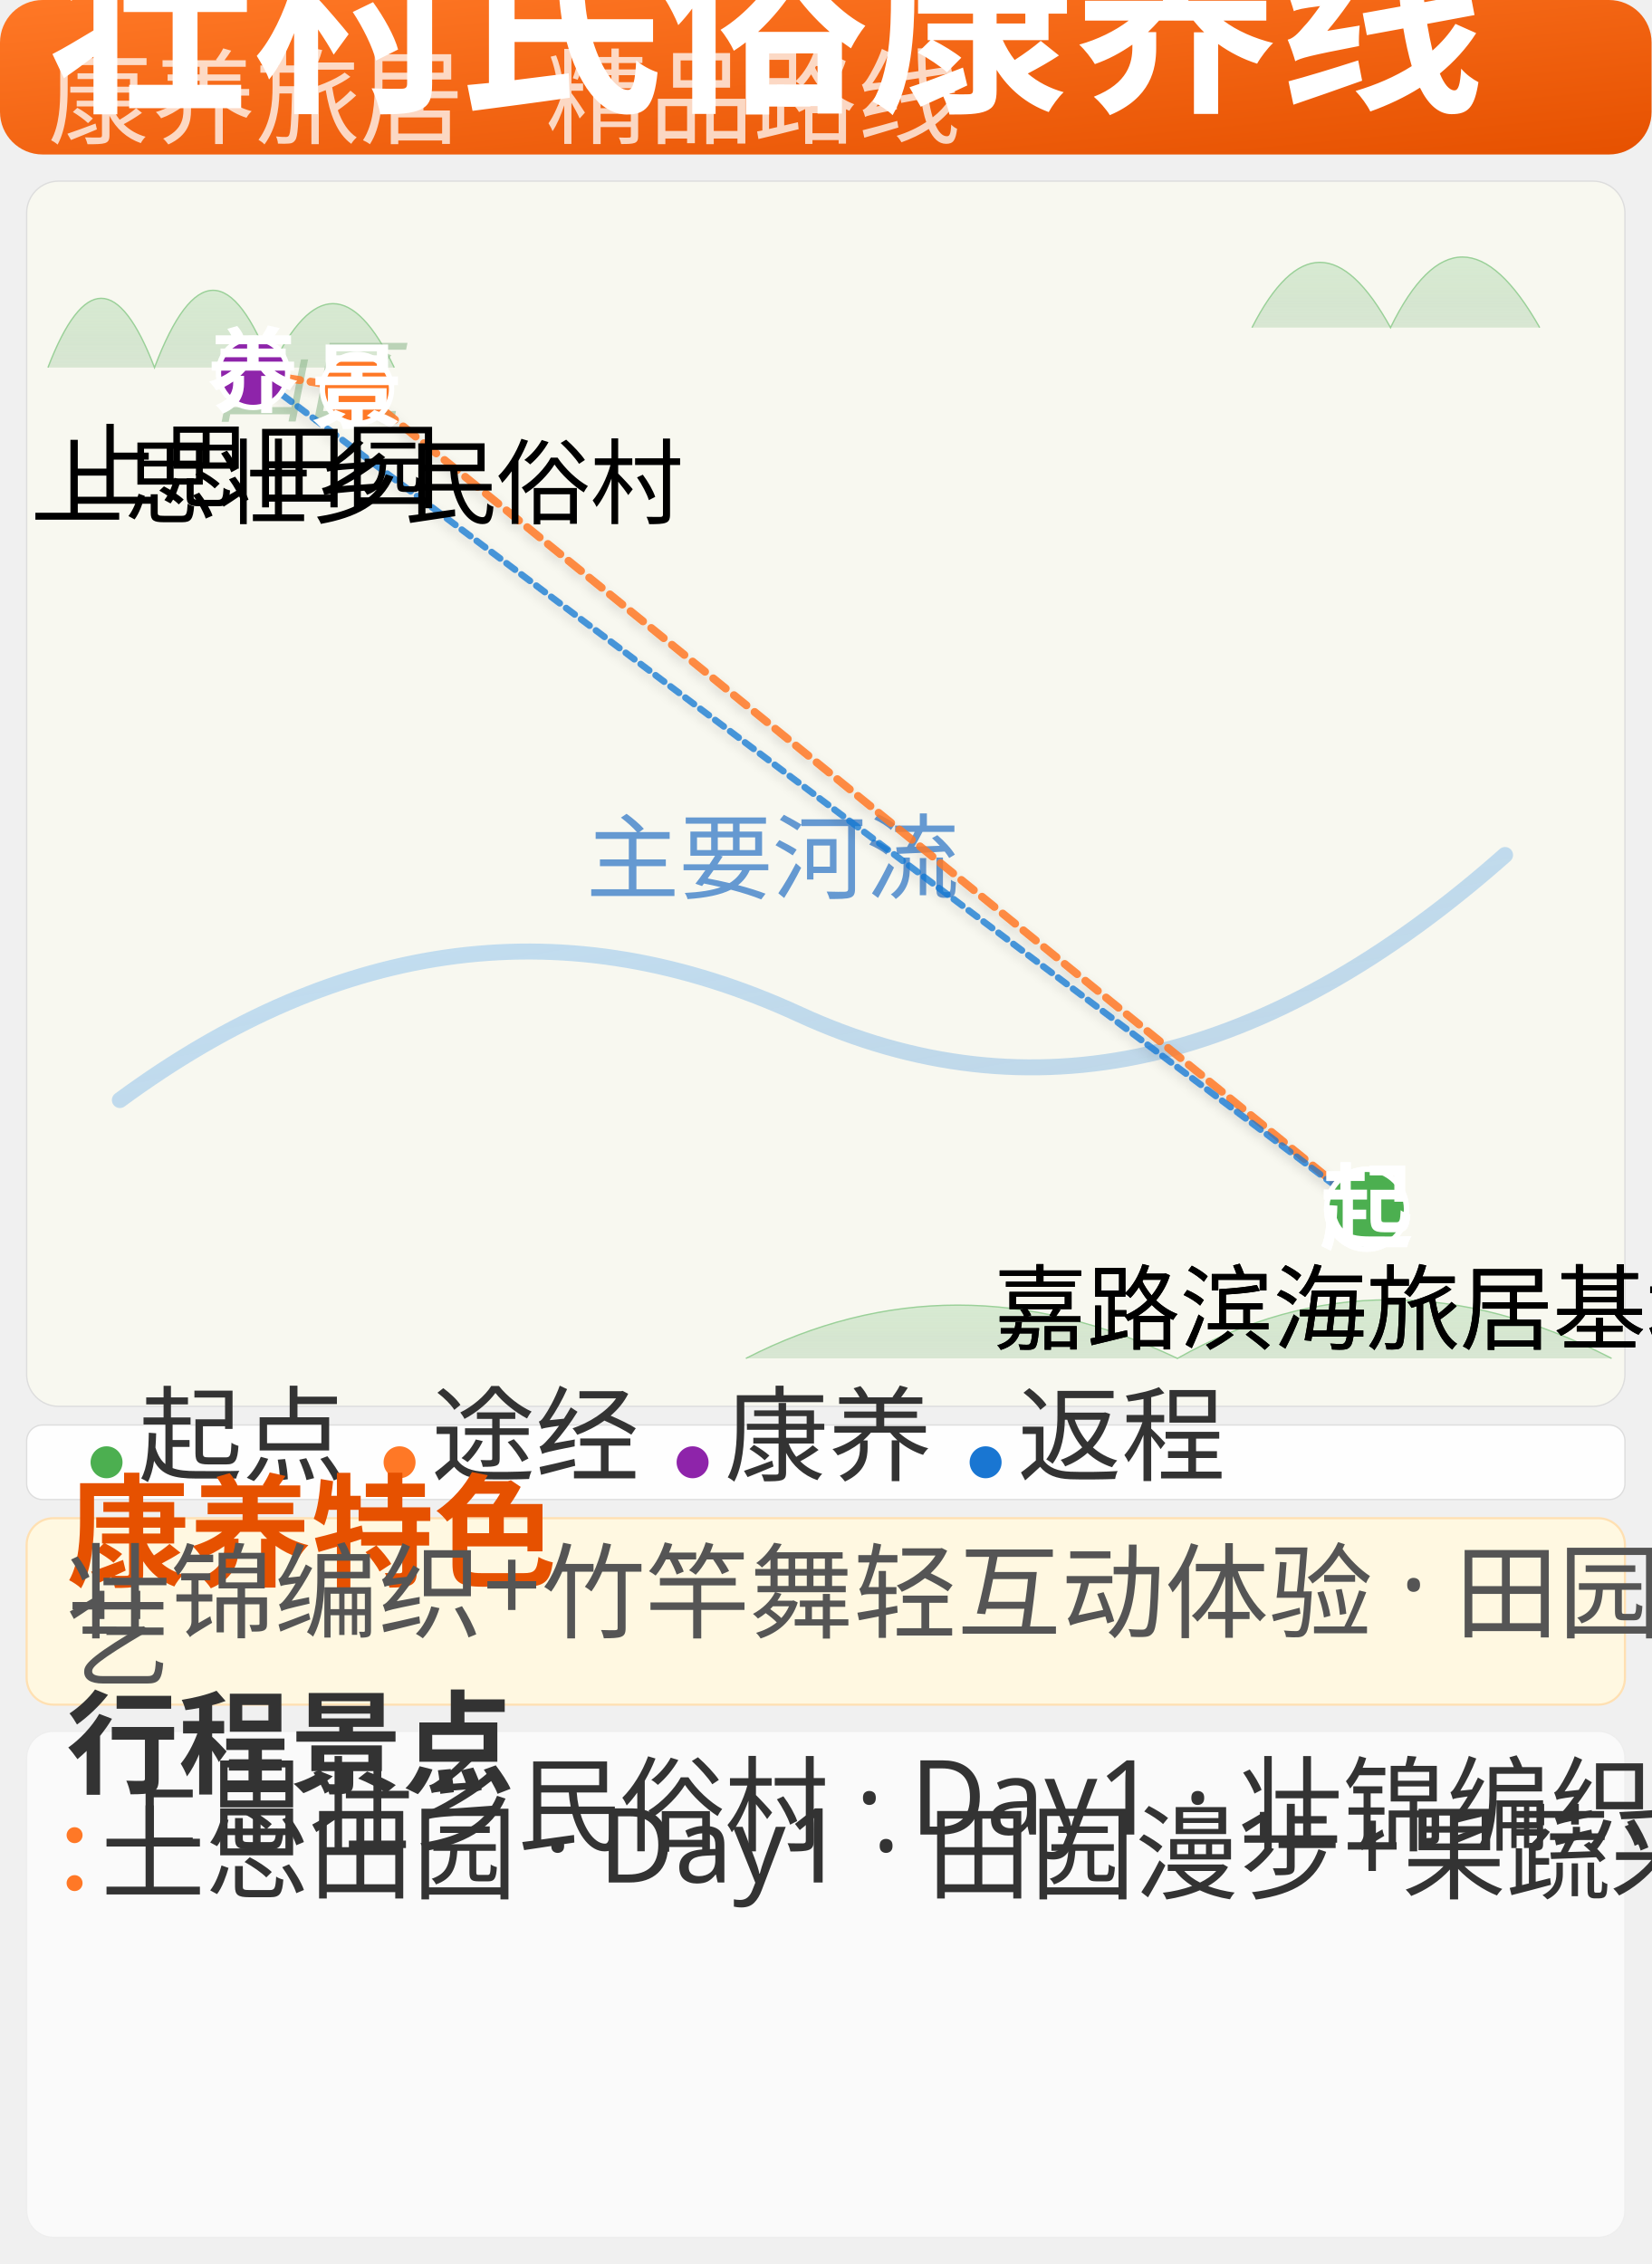
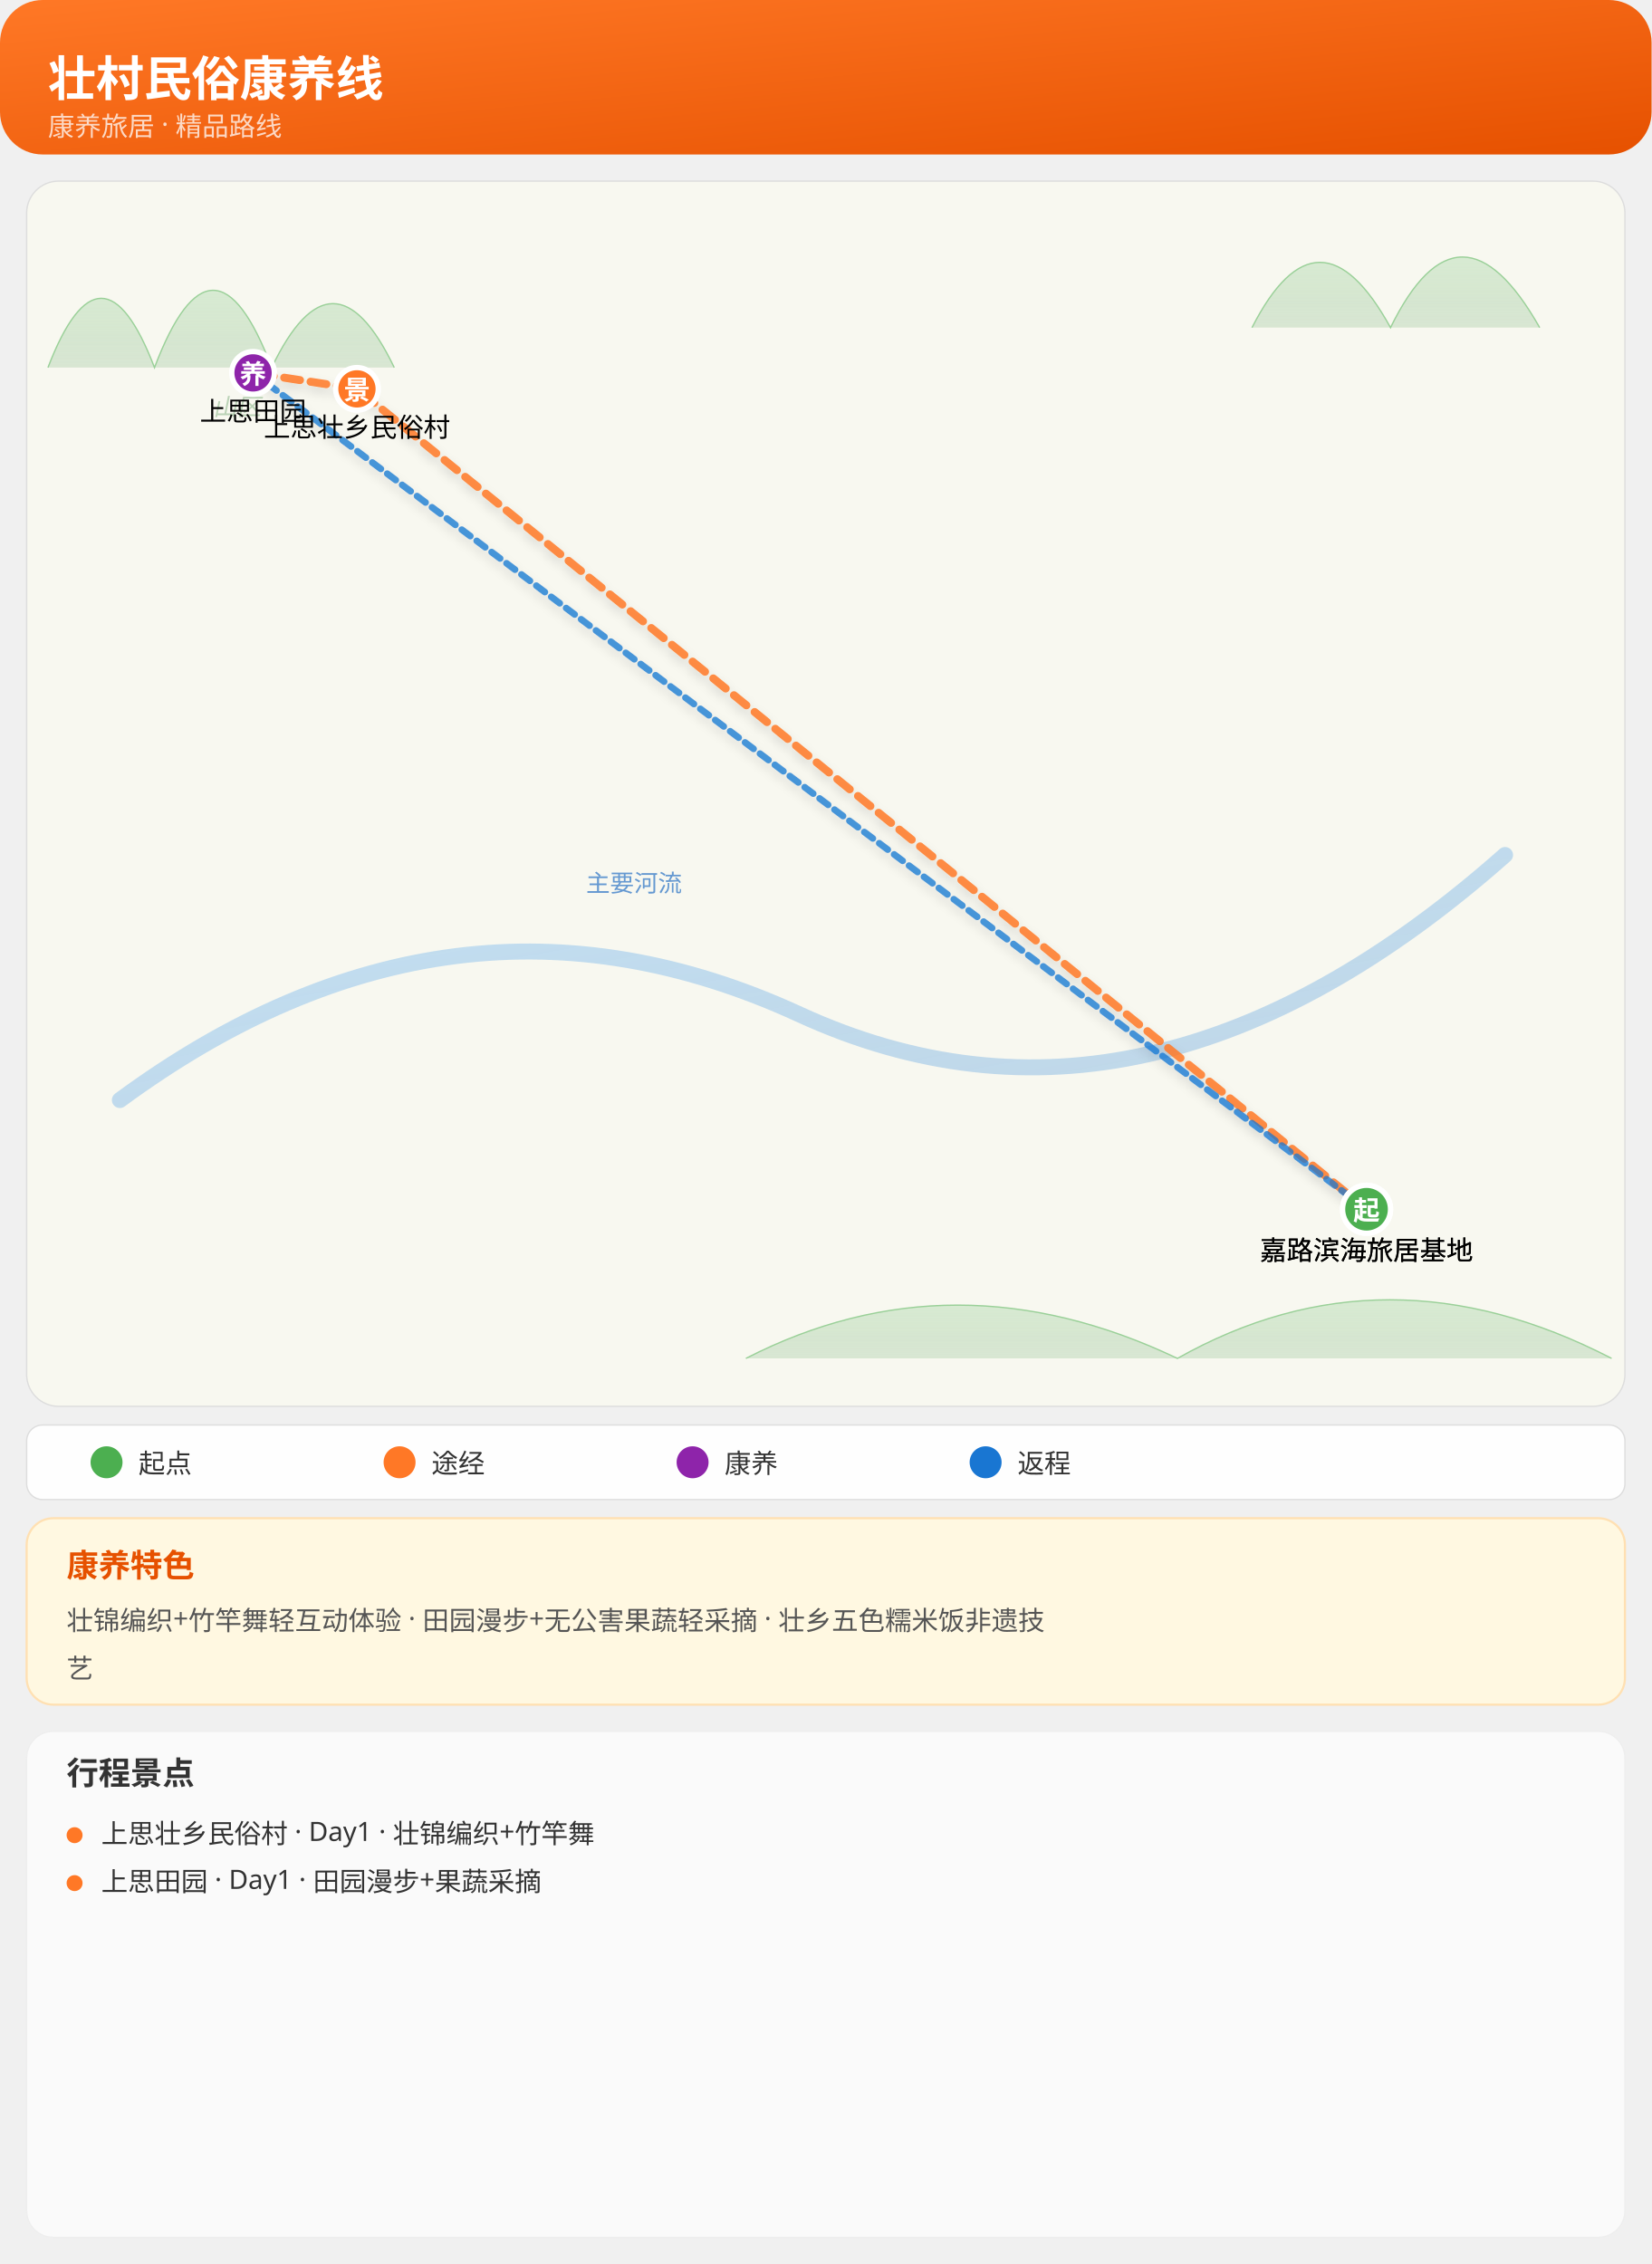
<svg xmlns="http://www.w3.org/2000/svg" viewBox="0 0 620 850" data-route-id="fcg_route_003" data-version="standard" data-route-name="壮村民俗康养线" data-center-lat="21.8439" data-center-lng="108.0709" style="width:100%;max-width:620px;background:linear-gradient(180deg,#F5F0E8 0%,#E8F4E8 100%);border-radius:16px;font-family:'PingFang SC','Microsoft YaHei',sans-serif">
  <defs>
    <linearGradient id="boundaryGrad" x1="0" y1="0" x2="1" y2="1">
      <stop offset="0%" stop-color="#E8F5E9" stop-opacity="0.95" />
      <stop offset="100%" stop-color="#C8E6C9" stop-opacity="0.8" />
    </linearGradient>
    <linearGradient id="riverGrad" x1="0" y1="0" x2="1" y2="1">
      <stop offset="0%" stop-color="#64B5F6" stop-opacity="0.7" />
      <stop offset="100%" stop-color="#1976D2" stop-opacity="0.5" />
    </linearGradient>
    <linearGradient id="hillGrad" x1="0" y1="0" x2="0" y2="1">
      <stop offset="0%" stop-color="#81C784" stop-opacity="0.5" />
      <stop offset="100%" stop-color="#388E3C" stop-opacity="0.3" />
    </linearGradient>
    <linearGradient id="heroGrad" x1="0" y1="0" x2="1" y2="1">
      <stop offset="0%" stop-color="#FF7826" />
      <stop offset="100%" stop-color="#E65100" />
    </linearGradient>
    <filter id="shadow">
      <feDropShadow dx="0" dy="2" stdDeviation="2" flood-color="#000" flood-opacity="0.15" />
    </filter>
  </defs>
  <rect x="0" y="0" width="620" height="58" rx="16" fill="url(#heroGrad)" />
-   <text x="18" y="36" fill="#fff" font-size="77" font-weight="bold">壮村民俗康养线</text>
-   <text x="18" y="51" fill="rgba(255,255,255,0.75)" font-size="39">康养旅居 · 精品路线</text>
+   <text class="svg-text" data-role="hero_title" x="18" y="36" fill="#fff" font-size="18" font-weight="bold">壮村民俗康养线</text>
+   <text class="svg-text" data-role="hero_sub" x="18" y="51" fill="rgba(255,255,255,0.75)" font-size="10">康养旅居 · 精品路线</text>
  <rect x="10" y="68" width="600" height="460" rx="12" fill="#F8F8F0" stroke="#DDD" stroke-width="0.5" />
  <g class="mountains" opacity="0.55">
    <path d="M18,138 Q38,86 58,138 Q80,80 102,138 Q125,90 148,138" fill="url(#hillGrad)" stroke="#4CAF50" stroke-width="0.5" />
    <path d="M470,123 Q495,74 522,123 Q548,70 578,123" fill="url(#hillGrad)" stroke="#4CAF50" stroke-width="0.5" />
    <path d="M280,510 Q358,470 442,510 Q520,466 605,510" fill="url(#hillGrad)" stroke="#4CAF50" stroke-width="0.5" />
-     <text x="80" y="156" fill="#2E7D32" font-size="35" opacity="0.55" font-style="italic">山区</text>
+     <text class="svg-text" data-role="map_deco" x="80" y="156" fill="#2E7D32" font-size="9" opacity="0.55" font-style="italic">山区</text>
  </g>
  <g class="rivers">
    <path d="M45,413 Q170,321 300,380.8 T565,321" fill="none" stroke="url(#riverGrad)" stroke-width="6" stroke-linecap="round" opacity="0.5" />
-     <text x="220" y="334.8" fill="#1565C0" font-size="35" opacity="0.65">主要河流</text>
+     <text class="svg-text" data-role="map_deco" x="220" y="334.8" fill="#1565C0" font-size="9" opacity="0.65">主要河流</text>
  </g>
  <g class="route-paths" filter="url(#shadow)">
    <path d="M 513 454 L 134 146 L 95 140" fill="none" stroke="#FF7826" stroke-width="3" stroke-dasharray="6 4" stroke-linecap="round" stroke-linejoin="round" opacity="0.85" />
    <path d="M 95 140 L 513 454" fill="none" stroke="#1976D2" stroke-width="2.5" stroke-dasharray="4 3" stroke-linecap="round" stroke-linejoin="round" opacity="0.75" />
  </g>
  <g class="markers">
    <g class="route-marker" style="cursor:pointer" data-type="base" data-day="Day1" data-name="嘉路滨海旅居基地" data-plan="大本营出发" data-lat="21.5279" data-lng="108.1668" data-spot-desc="壮锦编织+竹竿舞轻互动体验" data-spot-img="http://guangxi.china.com.cn/pic/2025-06/30/d4941b5a-98c4-4e89-aba8-4a52307cb5f6.png,https://static.linkolder.com/yanglaos/December2022/6PjlhSBQ9wwwT9hZLjdx.jpeg/c_600_400,https://s.anyang100.com/images/r/19397/w/22217316475640844342.jpg" transform="translate(513,454)">
-       <circle class="hit-area" r="29" fill="transparent" pointer-events="all" />
-       <circle r="15" fill="#4CAF50" stroke="#fff" stroke-width="2" />
-       <text text-anchor="middle" dy="12" fill="#fff" font-size="35" font-weight="bold">起</text>
-       <text y="50" text-anchor="middle" font-size="35" fill="#000" font-family="sans-serif">嘉路滨海旅居基地</text>
+       <circle class="hit-area" r="21" fill="transparent" pointer-events="all" />
+       <circle r="9" fill="#4CAF50" stroke="#fff" stroke-width="2" />
+       <text class="svg-text" data-role="marker_glyph" text-anchor="middle" dy="4" fill="#fff" font-size="10" font-weight="bold">起</text>
+       <text class="svg-text" data-role="marker_name" y="19" text-anchor="middle" font-size="10" fill="#000" font-family="sans-serif">嘉路滨海旅居基地</text>
    </g>
    <g class="route-marker" style="cursor:pointer" data-type="spot" data-day="Day1" data-name="上思壮乡民俗村" data-plan="壮锦编织+竹竿舞" data-lat="22.1556" data-lng="107.9822" data-spot-desc="田园漫步+无公害果蔬轻采摘" transform="translate(134,146)">
-       <circle class="hit-area" r="27" fill="transparent" pointer-events="all" />
-       <circle r="13" fill="#FF7826" stroke="#fff" stroke-width="2" />
-       <text text-anchor="middle" dy="12" fill="#fff" font-size="35" font-weight="bold">景</text>
-       <text y="48" text-anchor="middle" font-size="35" fill="#000" font-family="sans-serif">上思壮乡民俗村</text>
+       <circle class="hit-area" r="20" fill="transparent" pointer-events="all" />
+       <circle r="8" fill="#FF7826" stroke="#fff" stroke-width="2" />
+       <text class="svg-text" data-role="marker_glyph" text-anchor="middle" dy="4" fill="#fff" font-size="10" font-weight="bold">景</text>
+       <text class="svg-text" data-role="marker_name" y="18" text-anchor="middle" font-size="10" fill="#000" font-family="sans-serif">上思壮乡民俗村</text>
    </g>
    <g class="route-marker" style="cursor:pointer" data-type="wellness" data-day="Day1" data-name="上思田园" data-plan="田园漫步+果蔬采摘" data-lat="22.16" data-lng="107.975" data-spot-desc="壮乡五色糯米饭非遗技艺" transform="translate(95,140)">
-       <circle class="hit-area" r="27" fill="transparent" pointer-events="all" />
-       <circle r="13" fill="#8E24AA" stroke="#fff" stroke-width="2" />
-       <text text-anchor="middle" dy="12" fill="#fff" font-size="35" font-weight="bold">养</text>
-       <text y="48" text-anchor="middle" font-size="35" fill="#000" font-family="sans-serif">上思田园</text>
+       <circle class="hit-area" r="20" fill="transparent" pointer-events="all" />
+       <circle r="8" fill="#8E24AA" stroke="#fff" stroke-width="2" />
+       <text class="svg-text" data-role="marker_glyph" text-anchor="middle" dy="4" fill="#fff" font-size="10" font-weight="bold">养</text>
+       <text class="svg-text" data-role="marker_name" y="18" text-anchor="middle" font-size="10" fill="#000" font-family="sans-serif">上思田园</text>
    </g>
    <g class="route-marker" style="cursor:pointer" data-type="base" data-day="Day1" data-name="嘉路滨海旅居基地" data-plan="返回壮药理疗" data-lat="21.5279" data-lng="108.1668" data-spot-desc="壮药熏蒸理疗舒缓关节" data-spot-img="http://guangxi.china.com.cn/pic/2025-06/30/d4941b5a-98c4-4e89-aba8-4a52307cb5f6.png,https://static.linkolder.com/yanglaos/December2022/6PjlhSBQ9wwwT9hZLjdx.jpeg/c_600_400,https://s.anyang100.com/images/r/19397/w/22217316475640844342.jpg" transform="translate(513,454)">
-       <circle class="hit-area" r="29" fill="transparent" pointer-events="all" />
-       <circle r="15" fill="#4CAF50" stroke="#fff" stroke-width="2" />
-       <text text-anchor="middle" dy="12" fill="#fff" font-size="35" font-weight="bold">起</text>
-       <text y="50" text-anchor="middle" font-size="35" fill="#000" font-family="sans-serif">嘉路滨海旅居基地</text>
+       <circle class="hit-area" r="21" fill="transparent" pointer-events="all" />
+       <circle r="9" fill="#4CAF50" stroke="#fff" stroke-width="2" />
+       <text class="svg-text" data-role="marker_glyph" text-anchor="middle" dy="4" fill="#fff" font-size="10" font-weight="bold">起</text>
+       <text class="svg-text" data-role="marker_name" y="19" text-anchor="middle" font-size="10" fill="#000" font-family="sans-serif">嘉路滨海旅居基地</text>
    </g>
  </g>
  <g class="legend" transform="translate(10, 535)">
    <rect width="600" height="28" rx="6" fill="rgba(255,255,255,0.92)" stroke="#ddd" stroke-width="0.5" />
    <circle cx="30" cy="14" r="6" fill="#4CAF50" />
-     <text x="42" y="18" font-size="39" fill="#333">起点</text>
+     <text class="svg-text" data-role="legend" x="42" y="18" font-size="10" fill="#333">起点</text>
    <circle cx="140" cy="14" r="6" fill="#FF7826" />
-     <text x="152" y="18" font-size="39" fill="#333">途经</text>
+     <text class="svg-text" data-role="legend" x="152" y="18" font-size="10" fill="#333">途经</text>
    <circle cx="250" cy="14" r="6" fill="#8E24AA" />
-     <text x="262" y="18" font-size="39" fill="#333">康养</text>
+     <text class="svg-text" data-role="legend" x="262" y="18" font-size="10" fill="#333">康养</text>
    <circle cx="360" cy="14" r="6" fill="#1976D2" />
-     <text x="372" y="18" font-size="39" fill="#333">返程</text>
+     <text class="svg-text" data-role="legend" x="372" y="18" font-size="10" fill="#333">返程</text>
  </g>
  <g class="wellness-info" transform="translate(10, 570)">
    <rect width="600" height="70" rx="10" fill="#FFF8E1" stroke="#FFE0B2" stroke-width="0.8" />
-     <text x="15" y="22" fill="#E65100" font-size="46" font-weight="bold">康养特色</text>
-     <text x="15" y="42" fill="#555" font-size="39">壮锦编织+竹竿舞轻互动体验 · 田园漫步+无公害果蔬轻采摘 · 壮乡五色糯米饭非遗技</text>
-     <text x="15" y="60" fill="#555" font-size="39">艺</text>
+     <text class="svg-text" data-role="panel_title" x="15" y="22" fill="#E65100" font-size="12" font-weight="bold">康养特色</text>
+     <text class="svg-text" data-role="panel_body" x="15" y="42" fill="#555" font-size="10">壮锦编织+竹竿舞轻互动体验 · 田园漫步+无公害果蔬轻采摘 · 壮乡五色糯米饭非遗技</text>
+     <text class="svg-text" data-role="panel_body" x="15" y="60" fill="#555" font-size="10">艺</text>
  </g>
  <g class="spot-list" transform="translate(10, 650)">
    <rect width="600" height="190" rx="10" fill="#FAFAFA" stroke="#EEE" stroke-width="0.5" />
-     <text x="15" y="20" fill="#333" font-size="42" font-weight="bold">行程景点</text>
+     <text class="svg-text" data-role="panel_title" x="15" y="20" fill="#333" font-size="12" font-weight="bold">行程景点</text>
    <g class="spot-item" data-name="上思壮乡民俗村" data-day="Day1" data-spot-desc="田园漫步+无公害果蔬轻采摘">
      <circle cx="18" cy="39" r="3" fill="#FF7826" />
-       <text x="28" y="42" fill="#333" font-size="39">上思壮乡民俗村 · Day1 · 壮锦编织+竹竿舞</text>
+       <text class="svg-text" data-role="list_item" x="28" y="42" fill="#333" font-size="10">上思壮乡民俗村 · Day1 · 壮锦编织+竹竿舞</text>
    </g>
    <g class="spot-item" data-name="上思田园" data-day="Day1" data-spot-desc="壮乡五色糯米饭非遗技艺">
      <circle cx="18" cy="57" r="3" fill="#FF7826" />
-       <text x="28" y="60" fill="#333" font-size="39">上思田园 · Day1 · 田园漫步+果蔬采摘</text>
+       <text class="svg-text" data-role="list_item" x="28" y="60" fill="#333" font-size="10">上思田园 · Day1 · 田园漫步+果蔬采摘</text>
    </g>
  </g>
</svg>
